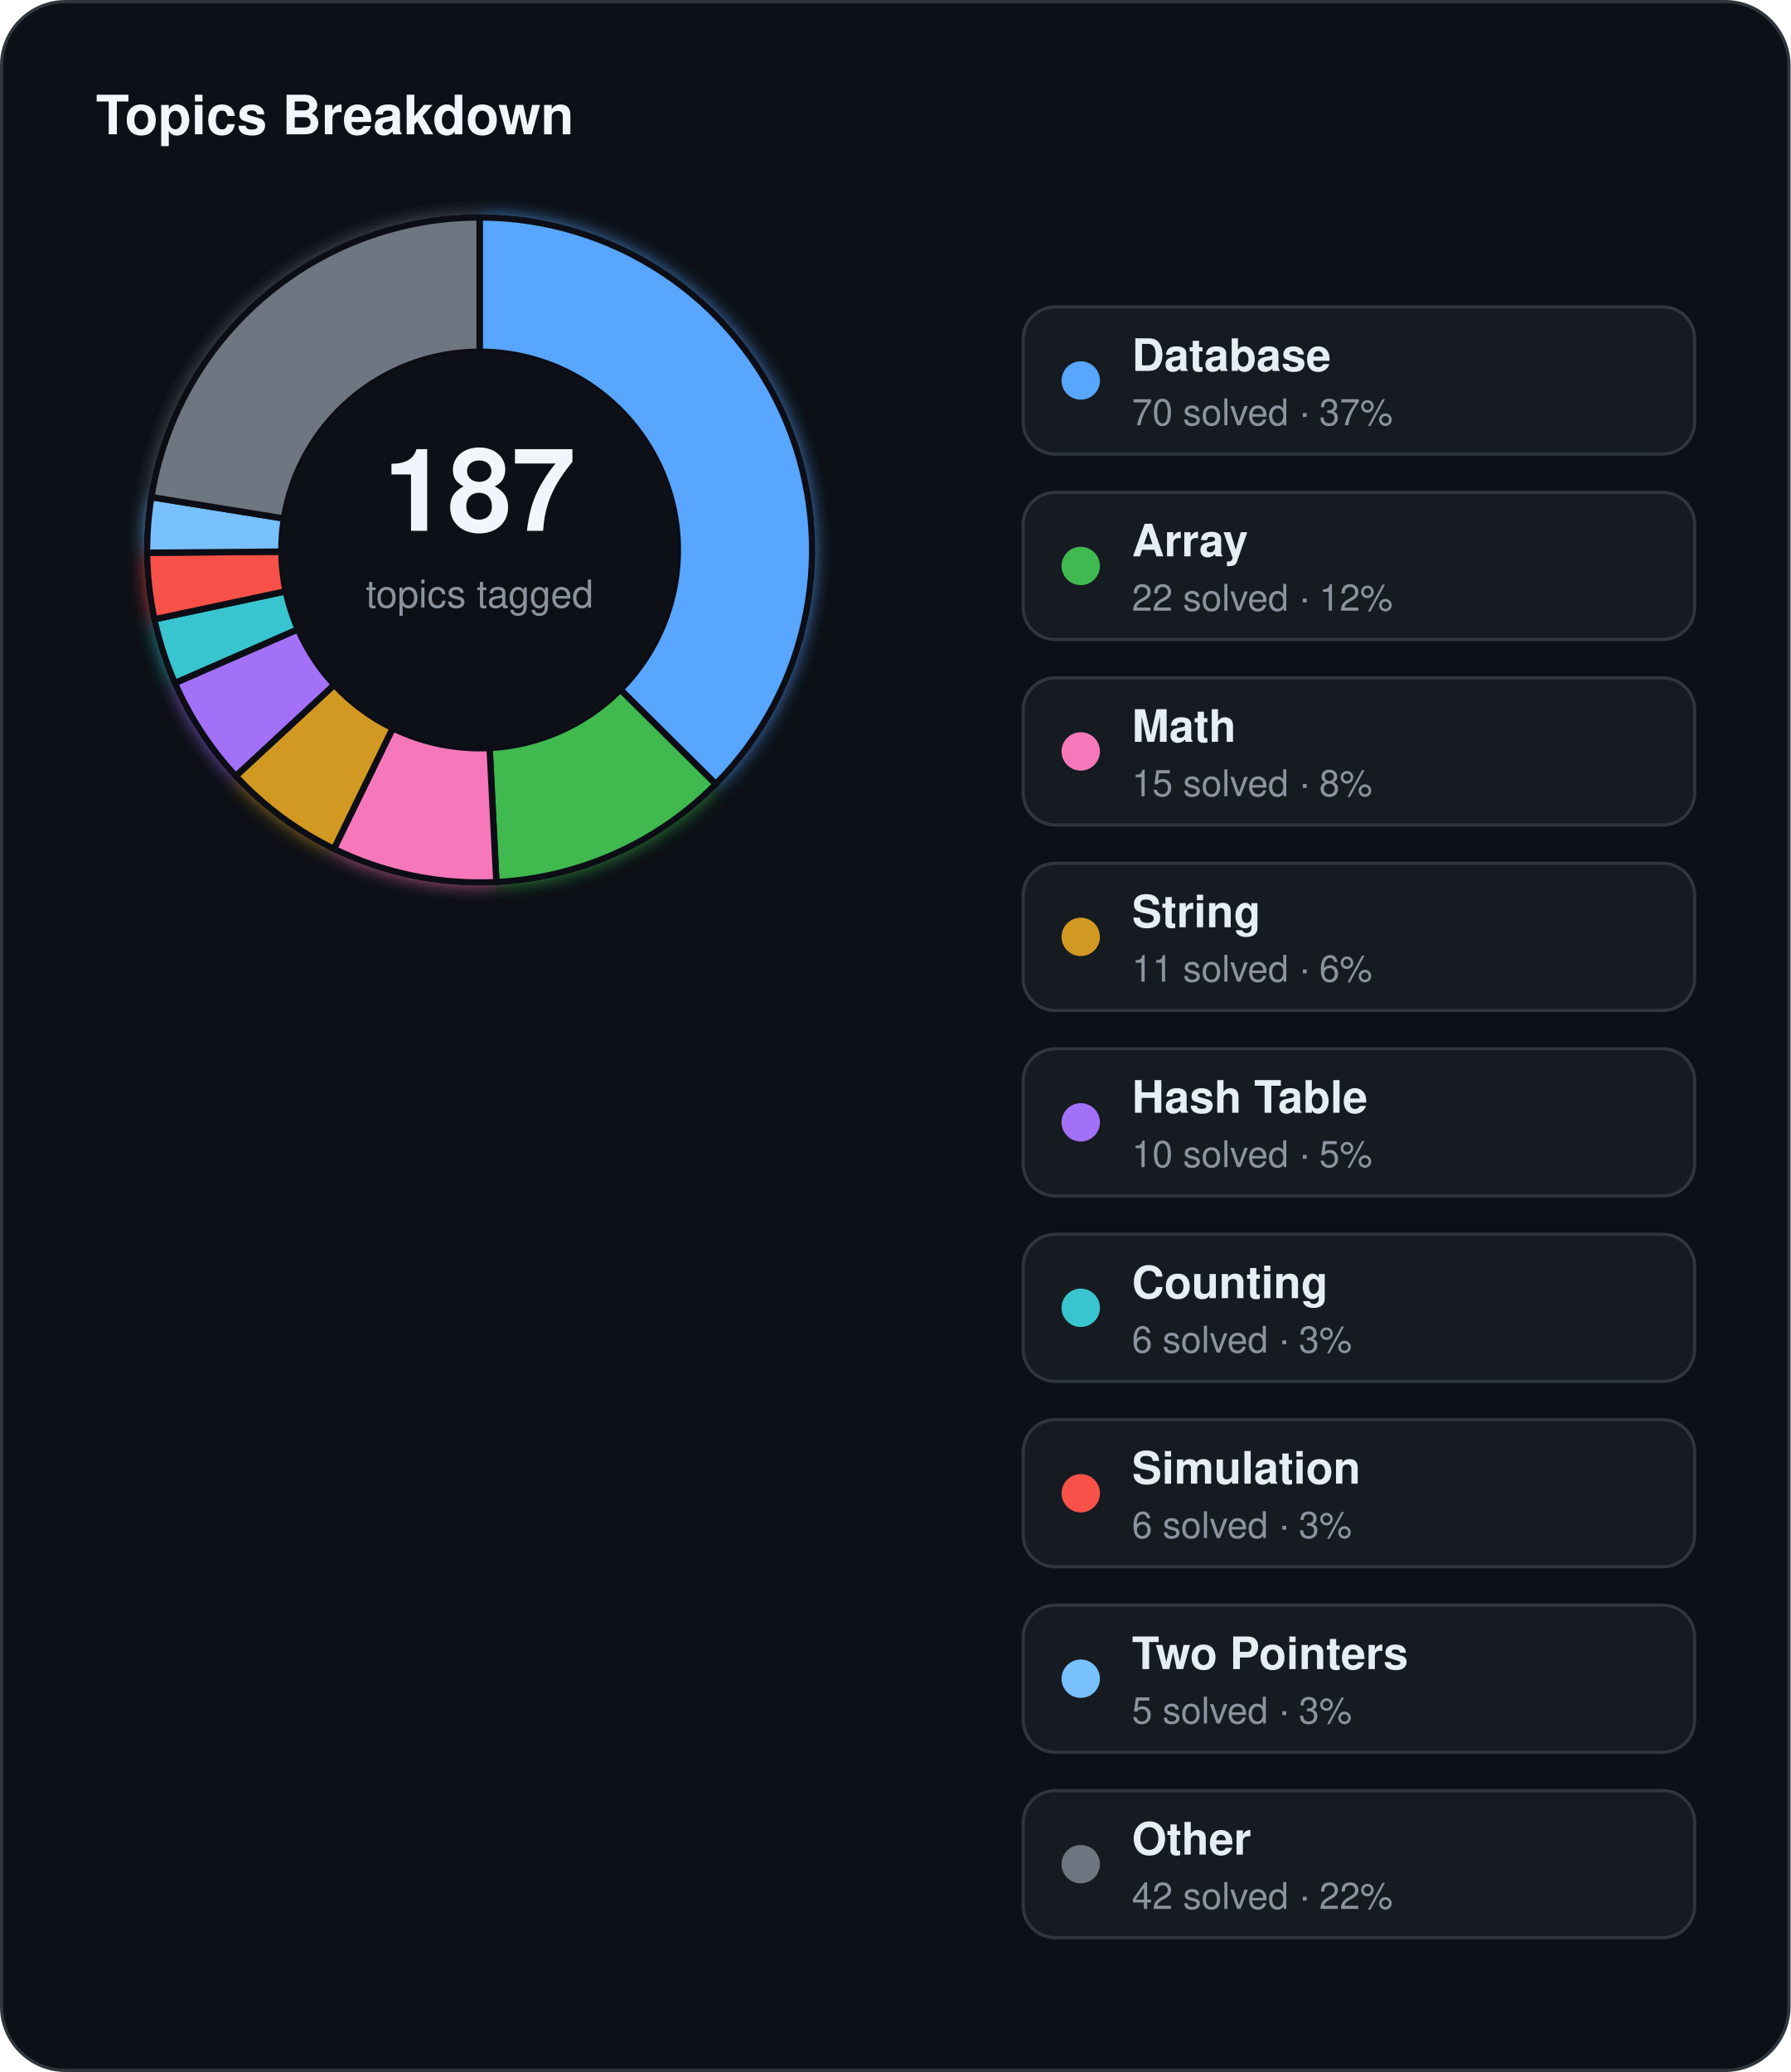
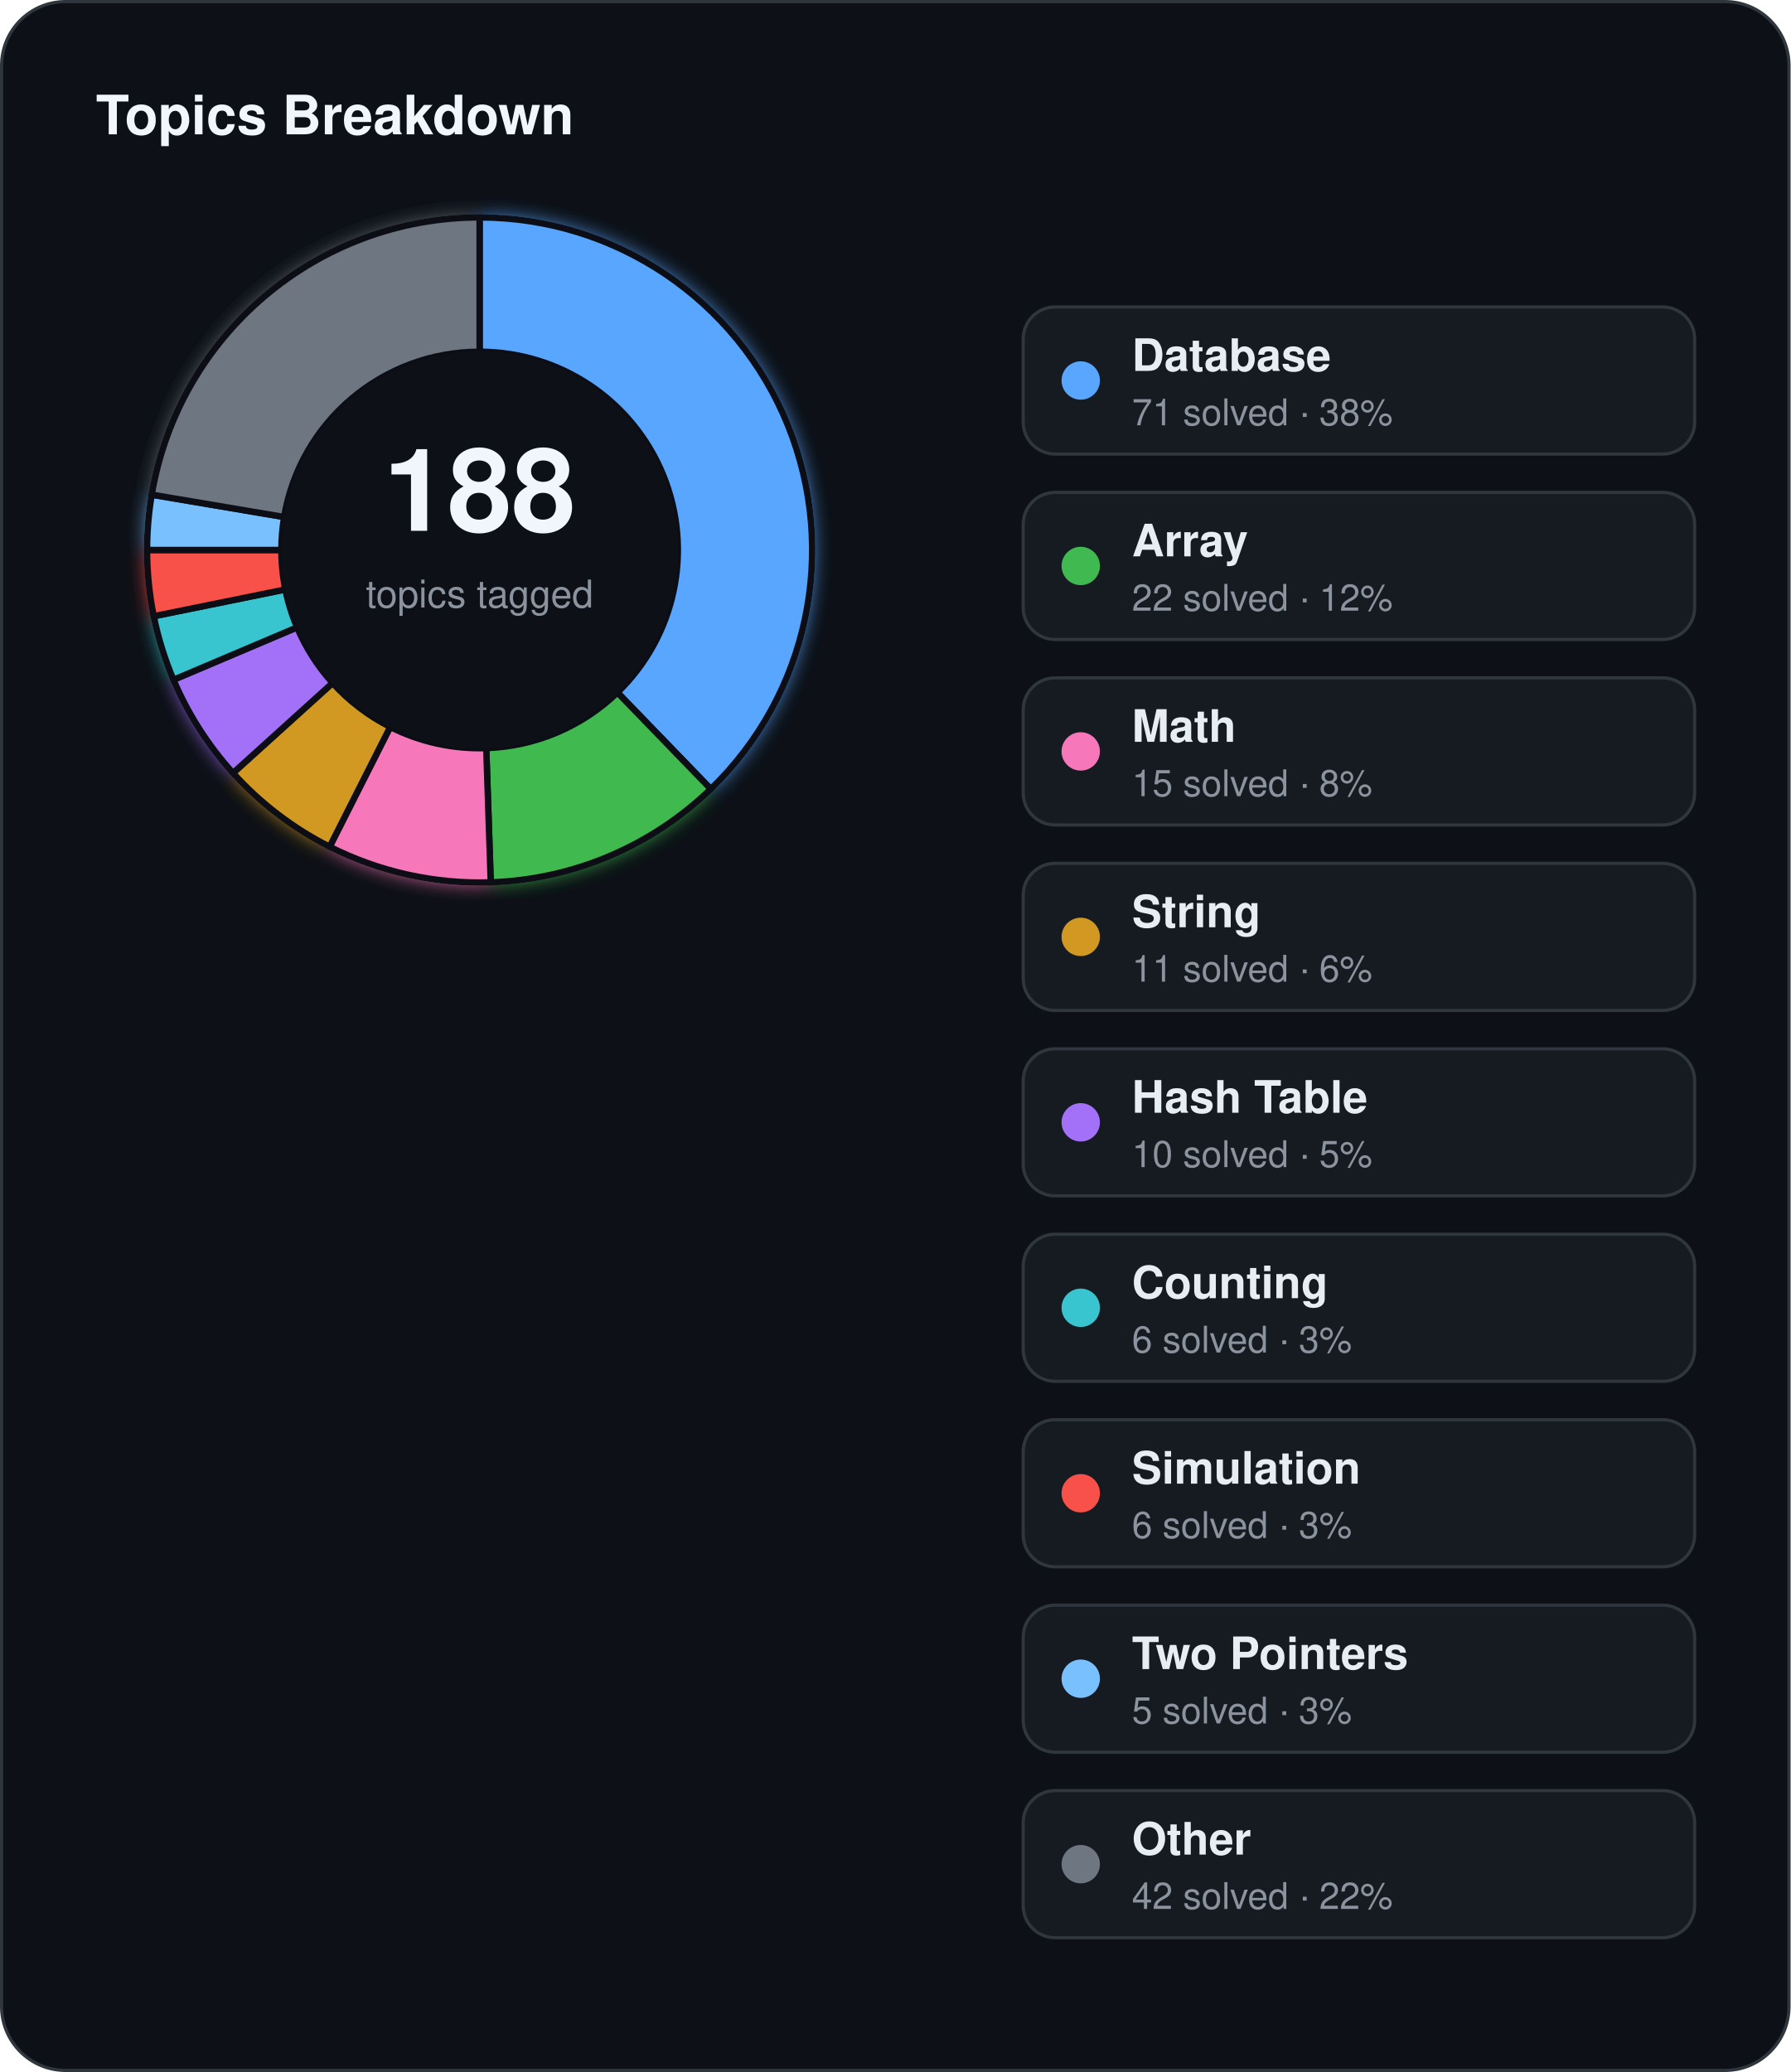
<svg xmlns="http://www.w3.org/2000/svg" width="560" height="648" viewBox="0 0 560 648">
  <defs>
    <filter id="topics-glow" x="-60%" y="-60%" width="220%" height="220%">
      <feGaussianBlur stdDeviation="3" result="blur" />
      <feMerge>
        <feMergeNode in="blur" />
        <feMergeNode in="SourceGraphic" />
      </feMerge>
    </filter>
  </defs>
  <rect x="0.5" y="0.5" width="559" height="647" rx="20" fill="#0d1117" stroke="#30363d" stroke-width="1" />
  <text x="30" y="42" fill="#f0f6fc" font-family="Segoe UI, Helvetica, Arial, sans-serif" font-size="17" font-weight="700">Topics Breakdown</text>
  <g filter="url(#topics-glow)">
-     <path d="M 150.00,68.00 A 104,104 0 0 1 223.85,245.23 L 194.02,215.66 A 62,62 0 0 0 150.00,110.00 Z" fill="#58a6ff" stroke="#0d1117" stroke-width="2" />
-     <path d="M 223.85,245.23 A 104,104 0 0 1 155.24,275.87 L 153.12,233.92 A 62,62 0 0 0 194.02,215.66 Z" fill="#3fb950" stroke="#0d1117" stroke-width="2" />
-     <path d="M 155.24,275.87 A 104,104 0 0 1 104.43,265.48 L 122.83,227.73 A 62,62 0 0 0 153.12,233.92 Z" fill="#f778ba" stroke="#0d1117" stroke-width="2" />
-     <path d="M 104.43,265.48 A 104,104 0 0 1 73.73,242.71 L 104.53,214.15 A 62,62 0 0 0 122.83,227.73 Z" fill="#d29922" stroke="#0d1117" stroke-width="2" />
-     <path d="M 73.73,242.71 A 104,104 0 0 1 54.69,213.61 L 93.18,196.80 A 62,62 0 0 0 104.53,214.15 Z" fill="#a371f7" stroke="#0d1117" stroke-width="2" />
-     <path d="M 54.69,213.61 A 104,104 0 0 1 48.28,193.68 L 89.36,184.92 A 62,62 0 0 0 93.18,196.80 Z" fill="#39c5cf" stroke="#0d1117" stroke-width="2" />
-     <path d="M 48.28,193.68 A 104,104 0 0 1 46.00,172.87 L 88.00,172.52 A 62,62 0 0 0 89.36,184.92 Z" fill="#f85149" stroke="#0d1117" stroke-width="2" />
-     <path d="M 46.00,172.87 A 104,104 0 0 1 47.32,155.47 L 88.79,162.15 A 62,62 0 0 0 88.00,172.52 Z" fill="#79c0ff" stroke="#0d1117" stroke-width="2" />
-     <path d="M 47.32,155.47 A 104,104 0 0 1 150.00,68.00 L 150.00,110.00 A 62,62 0 0 0 88.79,162.15 Z" fill="#6e7681" stroke="#0d1117" stroke-width="2" />
+     <path d="M 150.00,68.00 A 104,104 0 0 1 222.30,246.76 L 193.10,216.57 A 62,62 0 0 0 150.00,110.00 Z" fill="#58a6ff" stroke="#0d1117" stroke-width="2" />
+     <path d="M 222.30,246.76 A 104,104 0 0 1 153.48,275.94 L 152.07,233.97 A 62,62 0 0 0 193.10,216.57 Z" fill="#3fb950" stroke="#0d1117" stroke-width="2" />
+     <path d="M 153.48,275.94 A 104,104 0 0 1 103.09,264.82 L 122.04,227.34 A 62,62 0 0 0 152.07,233.97 Z" fill="#f778ba" stroke="#0d1117" stroke-width="2" />
+     <path d="M 103.09,264.82 A 104,104 0 0 1 72.87,241.76 L 104.02,213.59 A 62,62 0 0 0 122.04,227.34 Z" fill="#d29922" stroke="#0d1117" stroke-width="2" />
+     <path d="M 72.87,241.76 A 104,104 0 0 1 54.25,212.60 L 92.92,196.20 A 62,62 0 0 0 104.02,213.59 Z" fill="#a371f7" stroke="#0d1117" stroke-width="2" />
+     <path d="M 54.25,212.60 A 104,104 0 0 1 48.08,192.72 L 89.24,184.35 A 62,62 0 0 0 92.92,196.20 Z" fill="#39c5cf" stroke="#0d1117" stroke-width="2" />
+     <path d="M 48.08,192.72 A 104,104 0 0 1 46.00,172.00 L 88.00,172.00 A 62,62 0 0 0 89.24,184.35 Z" fill="#f85149" stroke="#0d1117" stroke-width="2" />
+     <path d="M 46.00,172.00 A 104,104 0 0 1 47.45,154.70 L 88.86,161.69 A 62,62 0 0 0 88.00,172.00 Z" fill="#79c0ff" stroke="#0d1117" stroke-width="2" />
+     <path d="M 47.45,154.70 A 104,104 0 0 1 150.00,68.00 L 150.00,110.00 A 62,62 0 0 0 88.86,161.69 Z" fill="#6e7681" stroke="#0d1117" stroke-width="2" />
  </g>
  <circle cx="150" cy="172" r="62" fill="#0d1117" />
-   <text x="150" y="166" text-anchor="middle" fill="#f0f6fc" font-family="Segoe UI, Helvetica, Arial, sans-serif" font-size="36" font-weight="700">187</text>
+   <text x="150" y="166" text-anchor="middle" fill="#f0f6fc" font-family="Segoe UI, Helvetica, Arial, sans-serif" font-size="36" font-weight="700">188</text>
  <text x="150" y="190" text-anchor="middle" fill="#8b949e" font-family="Segoe UI, Helvetica, Arial, sans-serif" font-size="12">topics tagged</text>
  <rect x="320" y="96" width="210" height="46" rx="10" fill="#161b22" stroke="#30363d" stroke-width="1" />
  <circle cx="338" cy="119" r="6" fill="#58a6ff" />
  <text x="354" y="116" fill="#e6edf3" font-family="Segoe UI, Helvetica, Arial, sans-serif" font-size="14" font-weight="600">Database</text>
-   <text x="354" y="133" fill="#8b949e" font-family="Segoe UI, Helvetica, Arial, sans-serif" font-size="11.5">70 solved · 37%</text>
+   <text x="354" y="133" fill="#8b949e" font-family="Segoe UI, Helvetica, Arial, sans-serif" font-size="11.5">71 solved · 38%</text>
  <rect x="320" y="154" width="210" height="46" rx="10" fill="#161b22" stroke="#30363d" stroke-width="1" />
  <circle cx="338" cy="177" r="6" fill="#3fb950" />
  <text x="354" y="174" fill="#e6edf3" font-family="Segoe UI, Helvetica, Arial, sans-serif" font-size="14" font-weight="600">Array</text>
  <text x="354" y="191" fill="#8b949e" font-family="Segoe UI, Helvetica, Arial, sans-serif" font-size="11.5">22 solved · 12%</text>
  <rect x="320" y="212" width="210" height="46" rx="10" fill="#161b22" stroke="#30363d" stroke-width="1" />
  <circle cx="338" cy="235" r="6" fill="#f778ba" />
  <text x="354" y="232" fill="#e6edf3" font-family="Segoe UI, Helvetica, Arial, sans-serif" font-size="14" font-weight="600">Math</text>
  <text x="354" y="249" fill="#8b949e" font-family="Segoe UI, Helvetica, Arial, sans-serif" font-size="11.5">15 solved · 8%</text>
  <rect x="320" y="270" width="210" height="46" rx="10" fill="#161b22" stroke="#30363d" stroke-width="1" />
  <circle cx="338" cy="293" r="6" fill="#d29922" />
  <text x="354" y="290" fill="#e6edf3" font-family="Segoe UI, Helvetica, Arial, sans-serif" font-size="14" font-weight="600">String</text>
  <text x="354" y="307" fill="#8b949e" font-family="Segoe UI, Helvetica, Arial, sans-serif" font-size="11.5">11 solved · 6%</text>
  <rect x="320" y="328" width="210" height="46" rx="10" fill="#161b22" stroke="#30363d" stroke-width="1" />
  <circle cx="338" cy="351" r="6" fill="#a371f7" />
  <text x="354" y="348" fill="#e6edf3" font-family="Segoe UI, Helvetica, Arial, sans-serif" font-size="14" font-weight="600">Hash Table</text>
  <text x="354" y="365" fill="#8b949e" font-family="Segoe UI, Helvetica, Arial, sans-serif" font-size="11.5">10 solved · 5%</text>
  <rect x="320" y="386" width="210" height="46" rx="10" fill="#161b22" stroke="#30363d" stroke-width="1" />
  <circle cx="338" cy="409" r="6" fill="#39c5cf" />
  <text x="354" y="406" fill="#e6edf3" font-family="Segoe UI, Helvetica, Arial, sans-serif" font-size="14" font-weight="600">Counting</text>
  <text x="354" y="423" fill="#8b949e" font-family="Segoe UI, Helvetica, Arial, sans-serif" font-size="11.5">6 solved · 3%</text>
  <rect x="320" y="444" width="210" height="46" rx="10" fill="#161b22" stroke="#30363d" stroke-width="1" />
  <circle cx="338" cy="467" r="6" fill="#f85149" />
  <text x="354" y="464" fill="#e6edf3" font-family="Segoe UI, Helvetica, Arial, sans-serif" font-size="14" font-weight="600">Simulation</text>
  <text x="354" y="481" fill="#8b949e" font-family="Segoe UI, Helvetica, Arial, sans-serif" font-size="11.5">6 solved · 3%</text>
  <rect x="320" y="502" width="210" height="46" rx="10" fill="#161b22" stroke="#30363d" stroke-width="1" />
  <circle cx="338" cy="525" r="6" fill="#79c0ff" />
  <text x="354" y="522" fill="#e6edf3" font-family="Segoe UI, Helvetica, Arial, sans-serif" font-size="14" font-weight="600">Two Pointers</text>
  <text x="354" y="539" fill="#8b949e" font-family="Segoe UI, Helvetica, Arial, sans-serif" font-size="11.5">5 solved · 3%</text>
  <rect x="320" y="560" width="210" height="46" rx="10" fill="#161b22" stroke="#30363d" stroke-width="1" />
  <circle cx="338" cy="583" r="6" fill="#6e7681" />
  <text x="354" y="580" fill="#e6edf3" font-family="Segoe UI, Helvetica, Arial, sans-serif" font-size="14" font-weight="600">Other</text>
  <text x="354" y="597" fill="#8b949e" font-family="Segoe UI, Helvetica, Arial, sans-serif" font-size="11.5">42 solved · 22%</text>
</svg>
